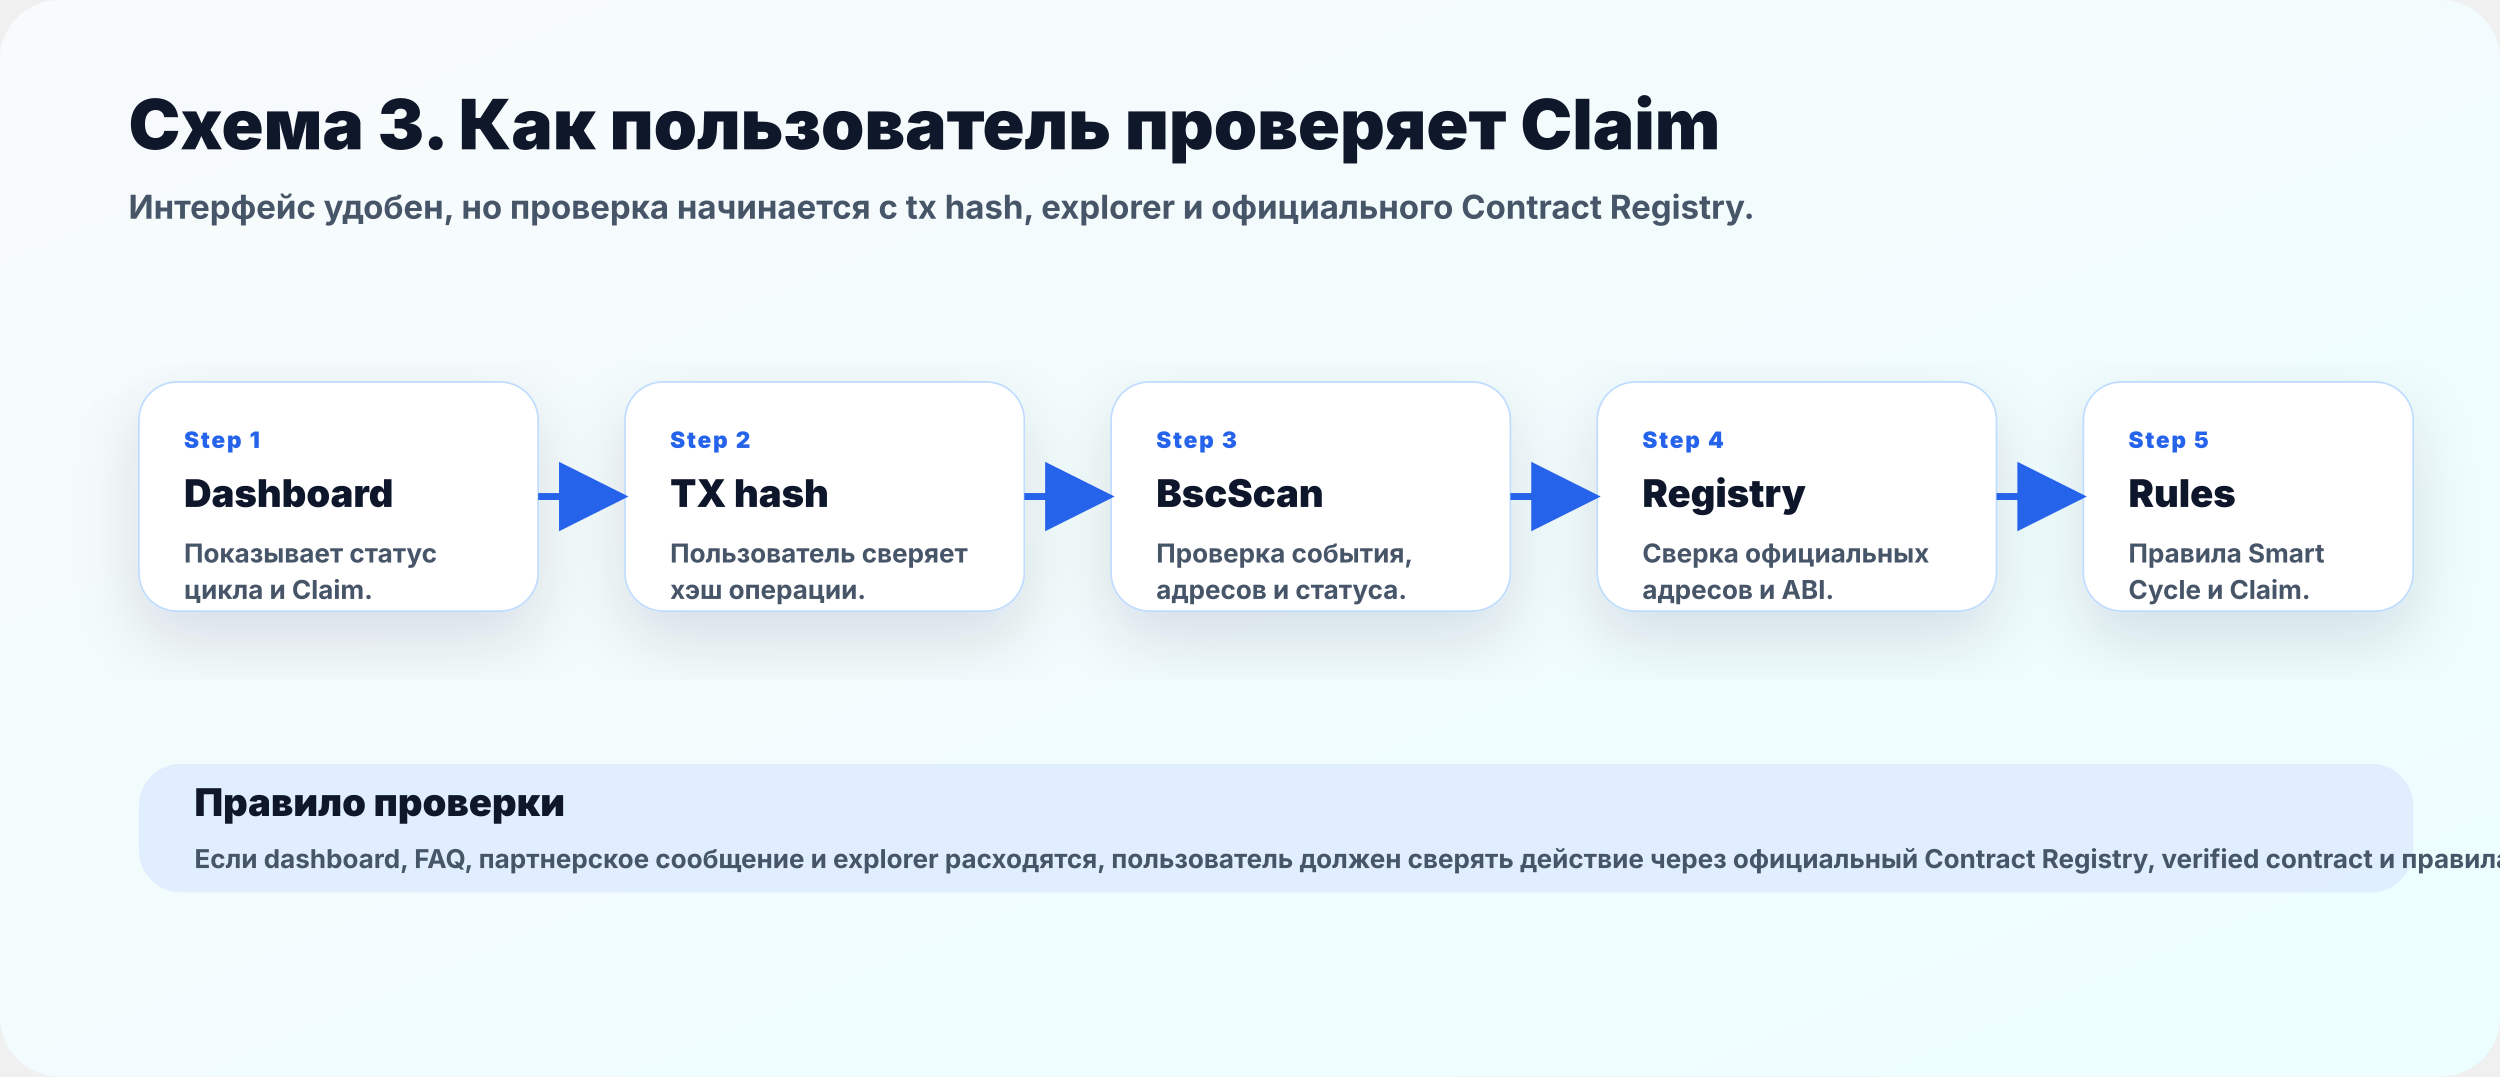
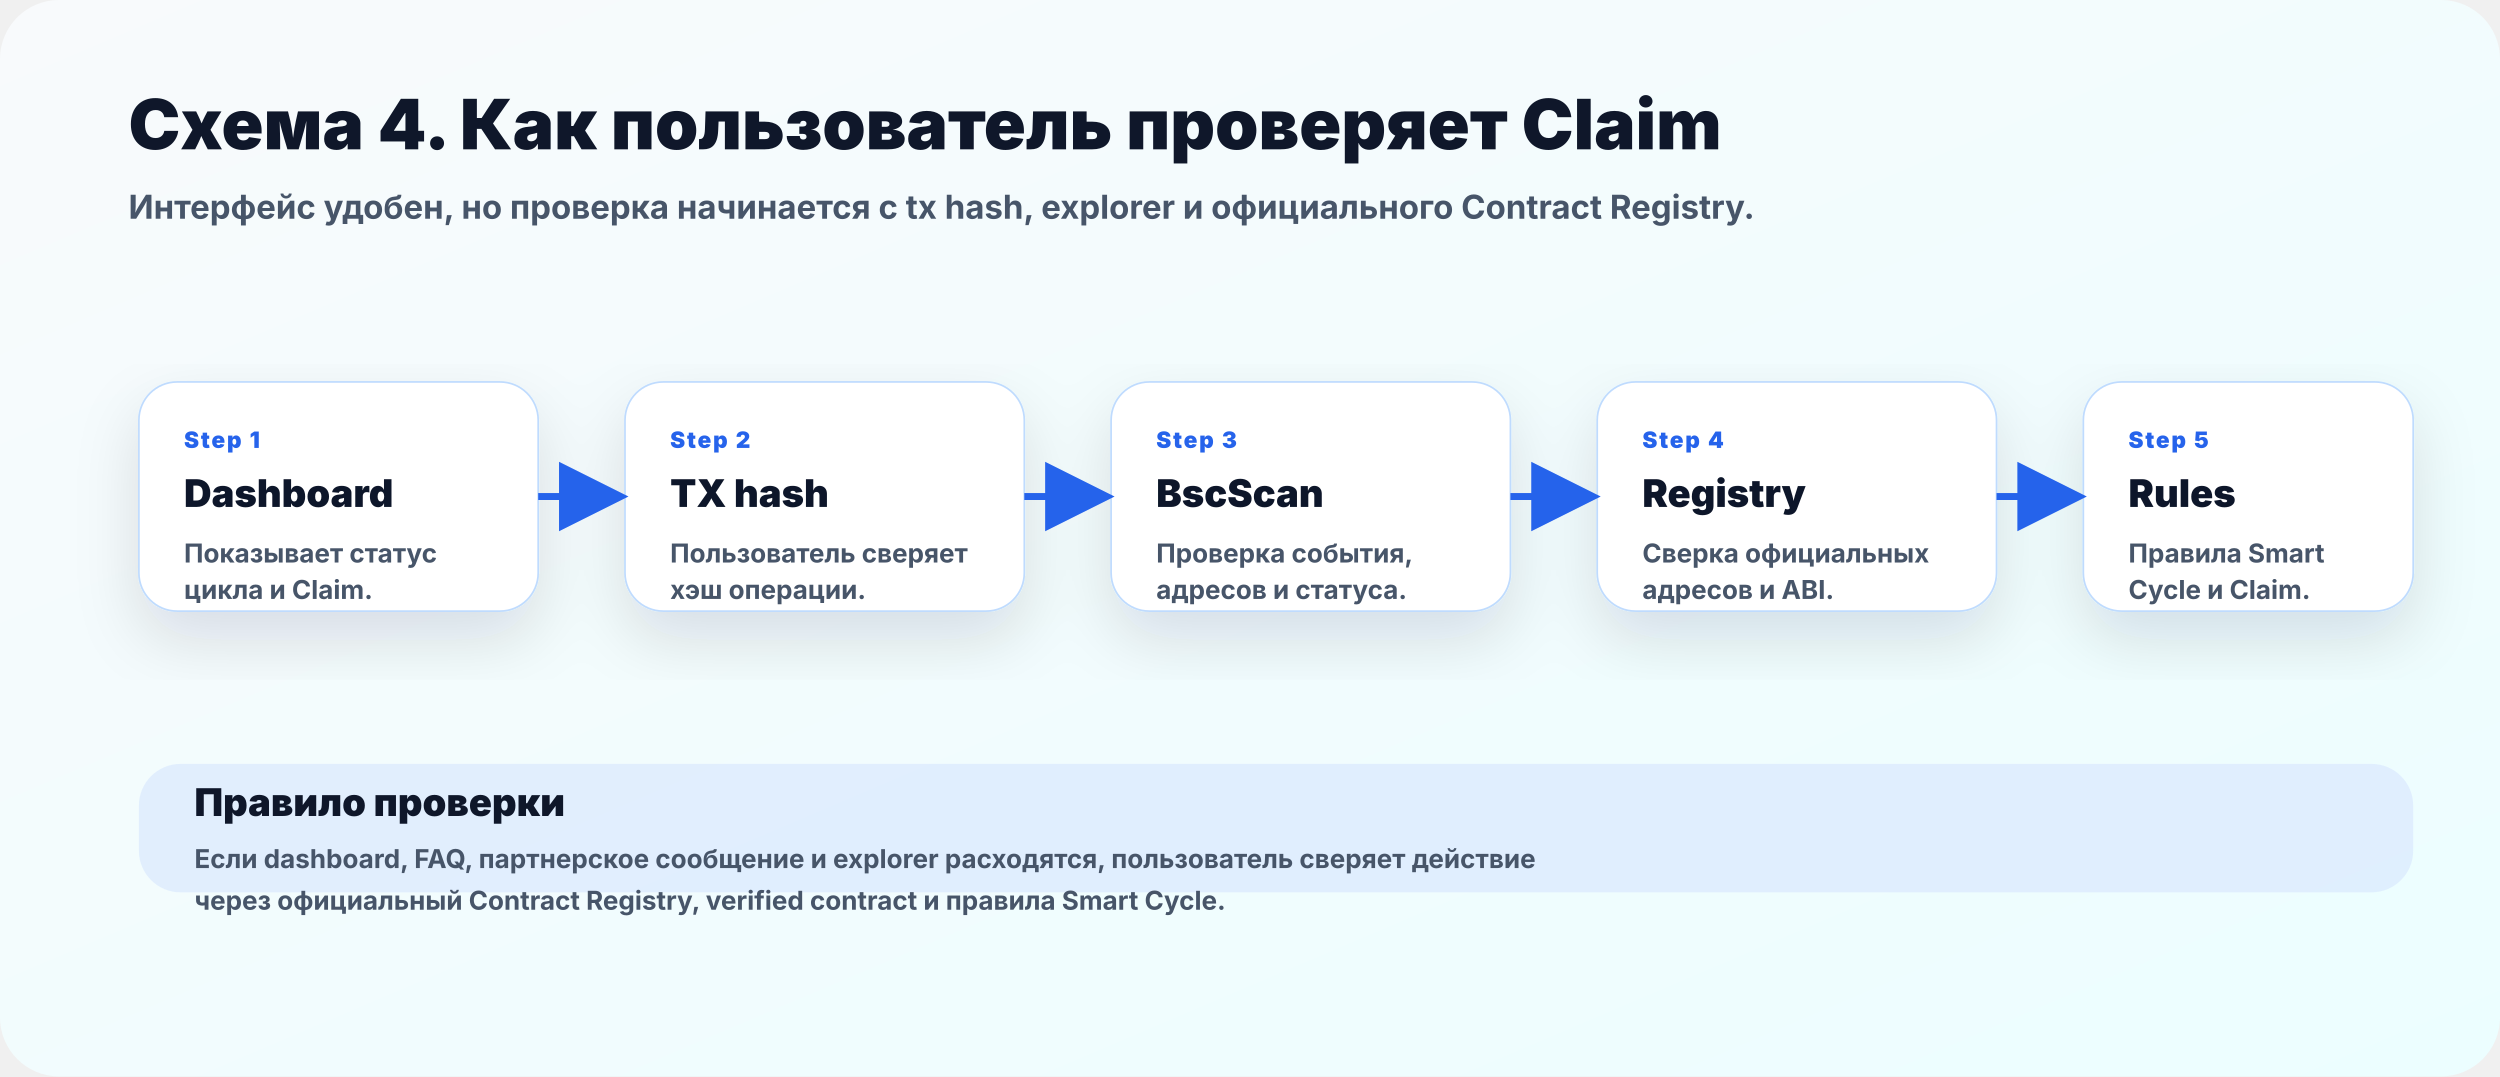
<svg xmlns="http://www.w3.org/2000/svg" width="1440" height="620" viewBox="0 0 1440 620" role="img" aria-labelledby="title desc">
  <defs>
    <linearGradient id="bg" x1="0" x2="1" y1="0" y2="1">
      <stop offset="0" stop-color="#f8fafc" />
      <stop offset="1" stop-color="#ecfeff" />
    </linearGradient>
    <filter id="shadow" x="-20%" y="-20%" width="140%" height="150%">
      <feDropShadow dx="0" dy="16" stdDeviation="18" flood-color="#0f172a" flood-opacity=".12" />
    </filter>
    <marker id="arrow" markerWidth="14" markerHeight="14" refX="10" refY="7" orient="auto">
      <path d="M2,2 L12,7 L2,12 Z" fill="#2563eb" />
    </marker>
    <style>
      .title{font:900 40px Inter,Arial,sans-serif;fill:#0f172a}
      .subtitle{font:700 19px Inter,Arial,sans-serif;fill:#475569}
      .step{font:900 22px Inter,Arial,sans-serif;fill:#0f172a}
      .body{font:700 15px Inter,Arial,sans-serif;fill:#475569}
      .tag{font:900 13px Inter,Arial,sans-serif;fill:#2563eb;letter-spacing:.08em;text-transform:uppercase}
      .line{stroke:#2563eb;stroke-width:4;fill:none;marker-end:url(#arrow)}
    </style>
  </defs>
  <rect width="1440" height="620" rx="34" fill="url(#bg)" />
-   <text x="74" y="86" class="title">Схема 3. Как пользователь проверяет Claim</text>
+   <text x="74" y="86" class="title">Схема 4. Как пользователь проверяет Claim</text>
  <text x="74" y="126" class="subtitle">Интерфейс удобен, но проверка начинается с tx hash, explorer и официального Contract Registry.</text>
  <g filter="url(#shadow)">
    <g transform="translate(80 220)">
      <rect width="230" height="132" rx="22" fill="#fff" stroke="#bfdbfe" />
      <text x="26" y="38" class="tag">Step 1</text>
      <text x="26" y="72" class="step">Dashboard</text>
      <text x="26" y="104" class="body">Показывает статус</text>
      <text x="26" y="125" class="body">цикла и Claim.</text>
    </g>
    <g transform="translate(360 220)">
      <rect width="230" height="132" rx="22" fill="#fff" stroke="#bfdbfe" />
      <text x="26" y="38" class="tag">Step 2</text>
      <text x="26" y="72" class="step">TX hash</text>
      <text x="26" y="104" class="body">Пользователь сверяет</text>
      <text x="26" y="125" class="body">хэш операции.</text>
    </g>
    <g transform="translate(640 220)">
      <rect width="230" height="132" rx="22" fill="#fff" stroke="#bfdbfe" />
      <text x="26" y="38" class="tag">Step 3</text>
      <text x="26" y="72" class="step">BscScan</text>
      <text x="26" y="104" class="body">Проверка события,</text>
      <text x="26" y="125" class="body">адресов и статуса.</text>
    </g>
    <g transform="translate(920 220)">
      <rect width="230" height="132" rx="22" fill="#fff" stroke="#bfdbfe" />
      <text x="26" y="38" class="tag">Step 4</text>
      <text x="26" y="72" class="step">Registry</text>
      <text x="26" y="104" class="body">Сверка официальных</text>
      <text x="26" y="125" class="body">адресов и ABI.</text>
    </g>
    <g transform="translate(1200 220)">
      <rect width="190" height="132" rx="22" fill="#fff" stroke="#bfdbfe" />
      <text x="26" y="38" class="tag">Step 5</text>
      <text x="26" y="72" class="step">Rules</text>
      <text x="26" y="104" class="body">Правила Smart</text>
      <text x="26" y="125" class="body">Cycle и Claim.</text>
    </g>
  </g>
  <path class="line" d="M310 286H354" />
  <path class="line" d="M590 286H634" />
  <path class="line" d="M870 286H914" />
  <path class="line" d="M1150 286H1194" />
  <rect x="80" y="440" width="1310" height="74" rx="24" fill="#dbeafe" opacity=".75" />
  <text x="112" y="470" class="step">Правило проверки</text>
-   <text x="112" y="500" class="body">Если dashboard, FAQ, партнерское сообщение и explorer расходятся, пользователь должен сверять действие через официальный Contract Registry, verified contract и правила Smart Cycle.</text>
+   <text x="112" y="500" class="body">Если dashboard, FAQ, партнерское сообщение и explorer расходятся, пользователь сверяет действие</text>
+   <text x="112" y="524" class="body">через официальный Contract Registry, verified contract и правила Smart Cycle.</text>
</svg>
